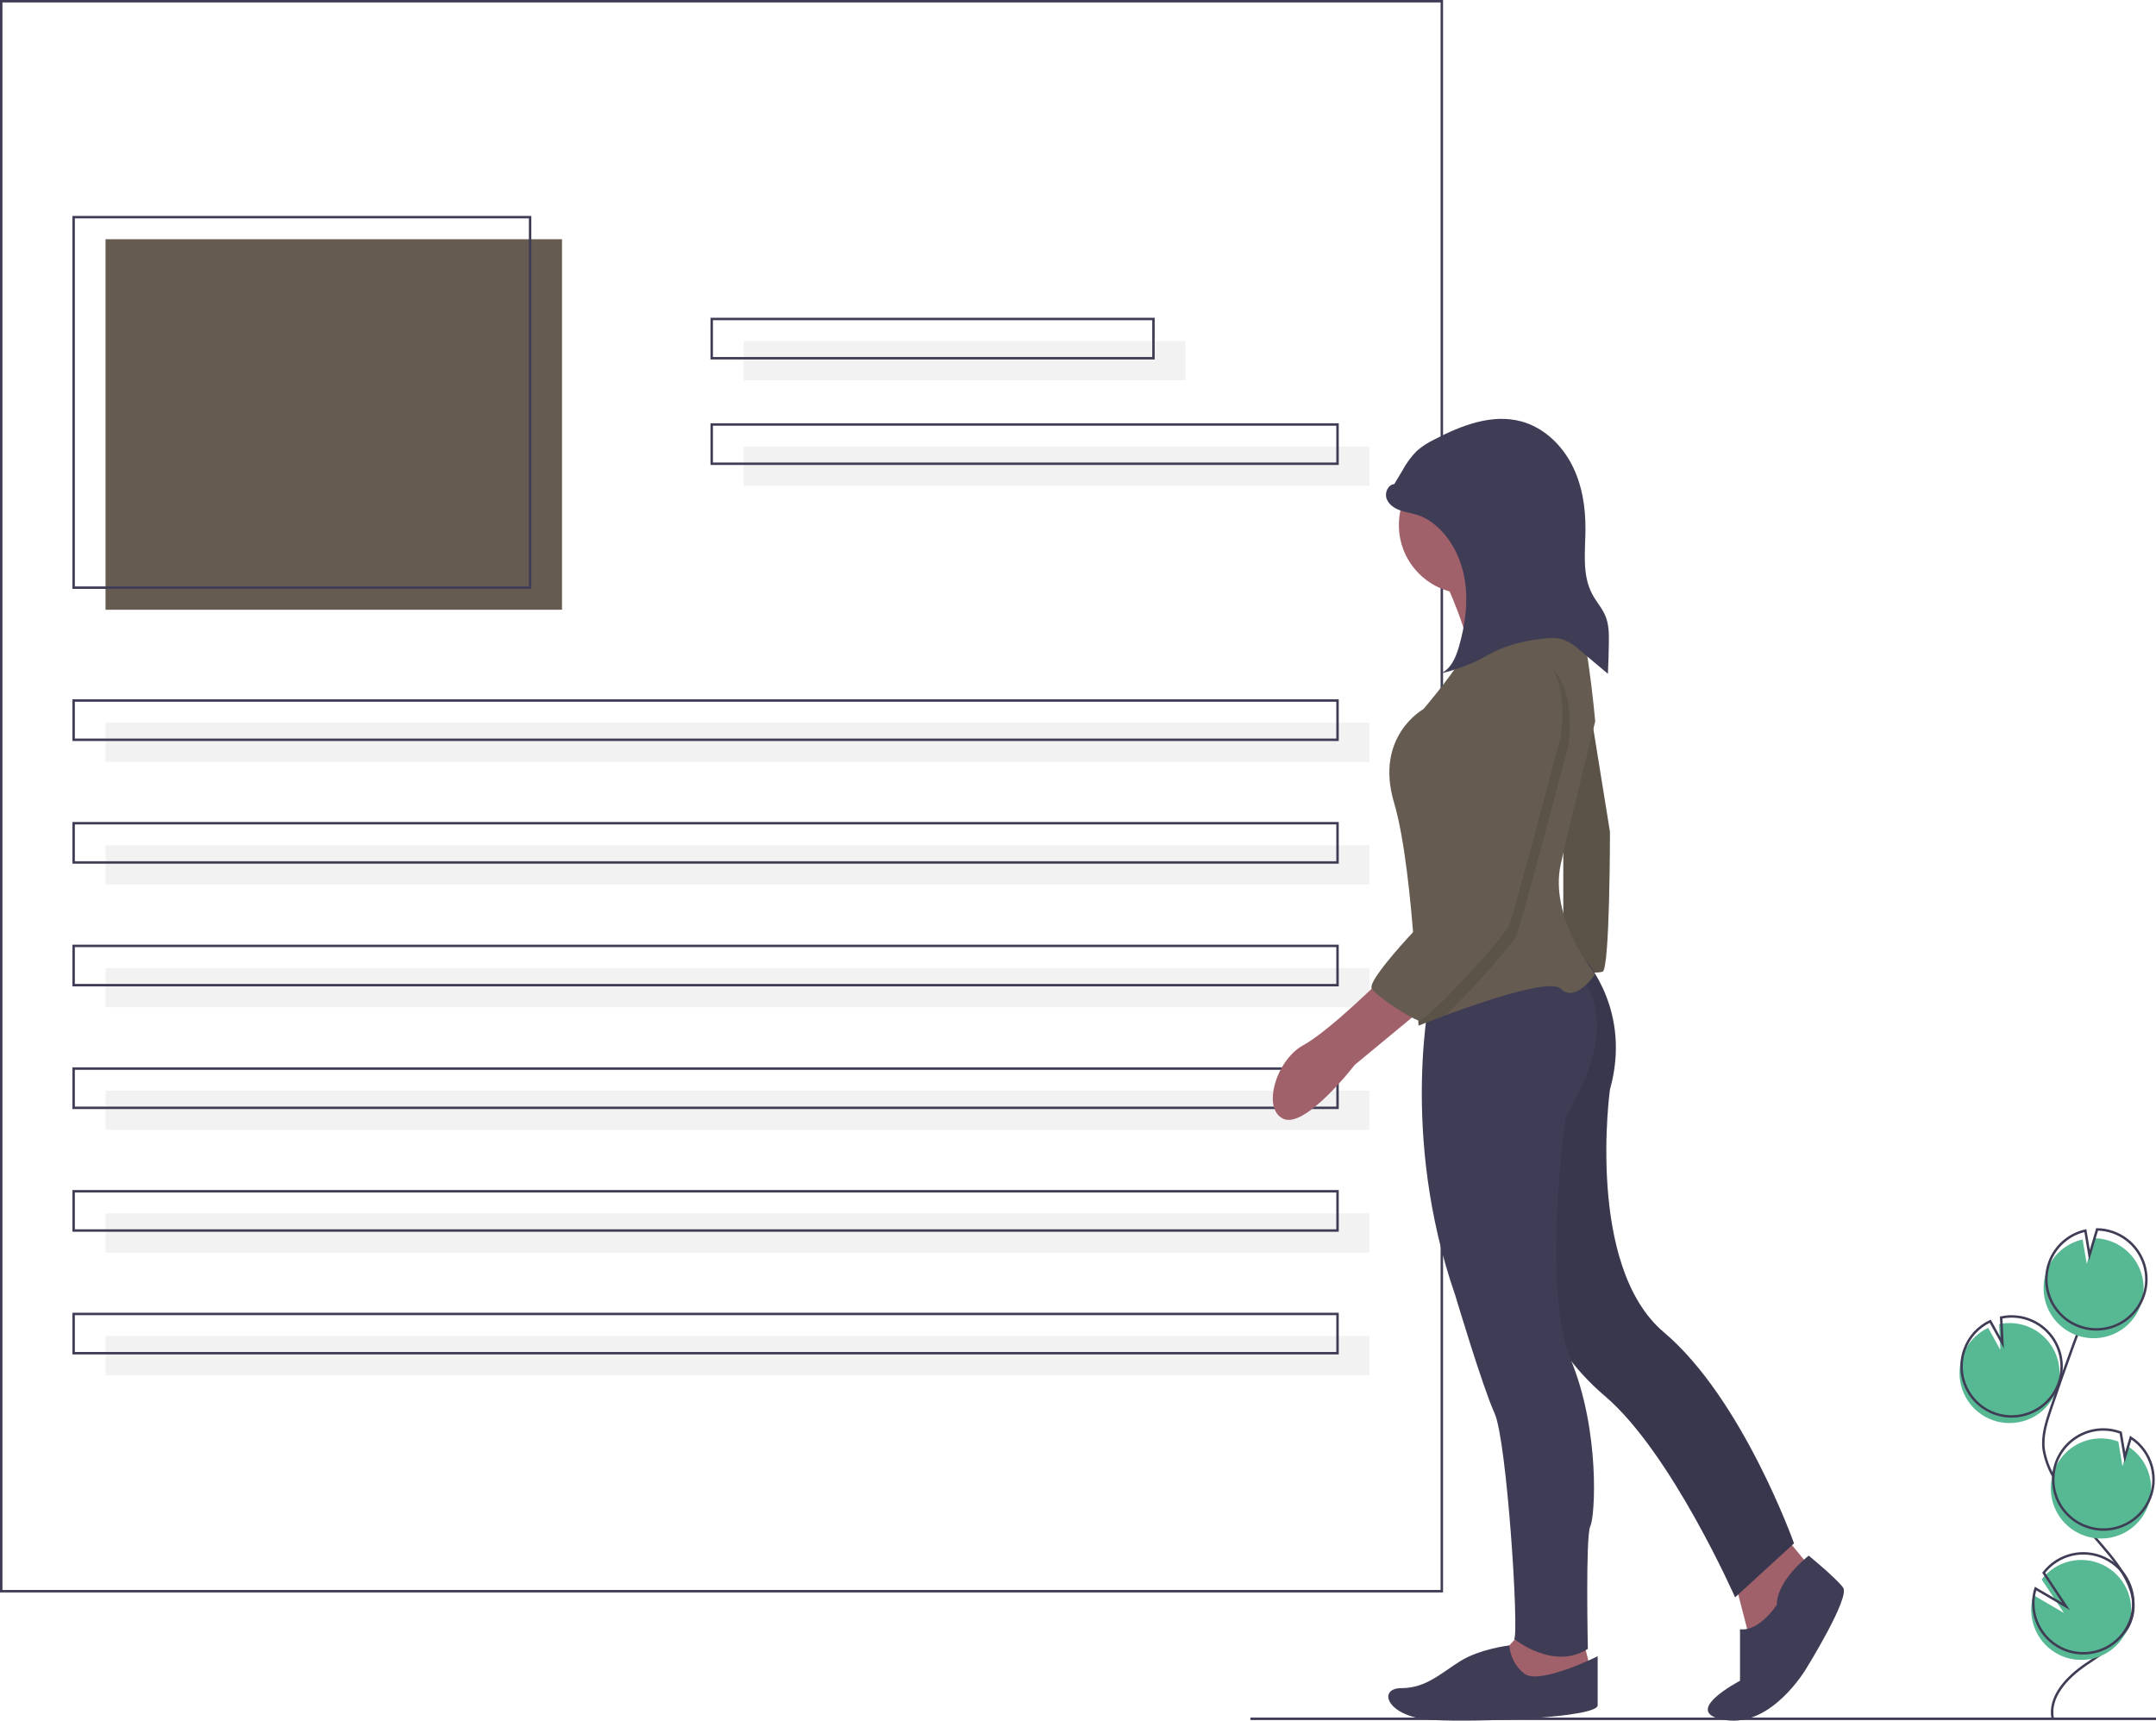
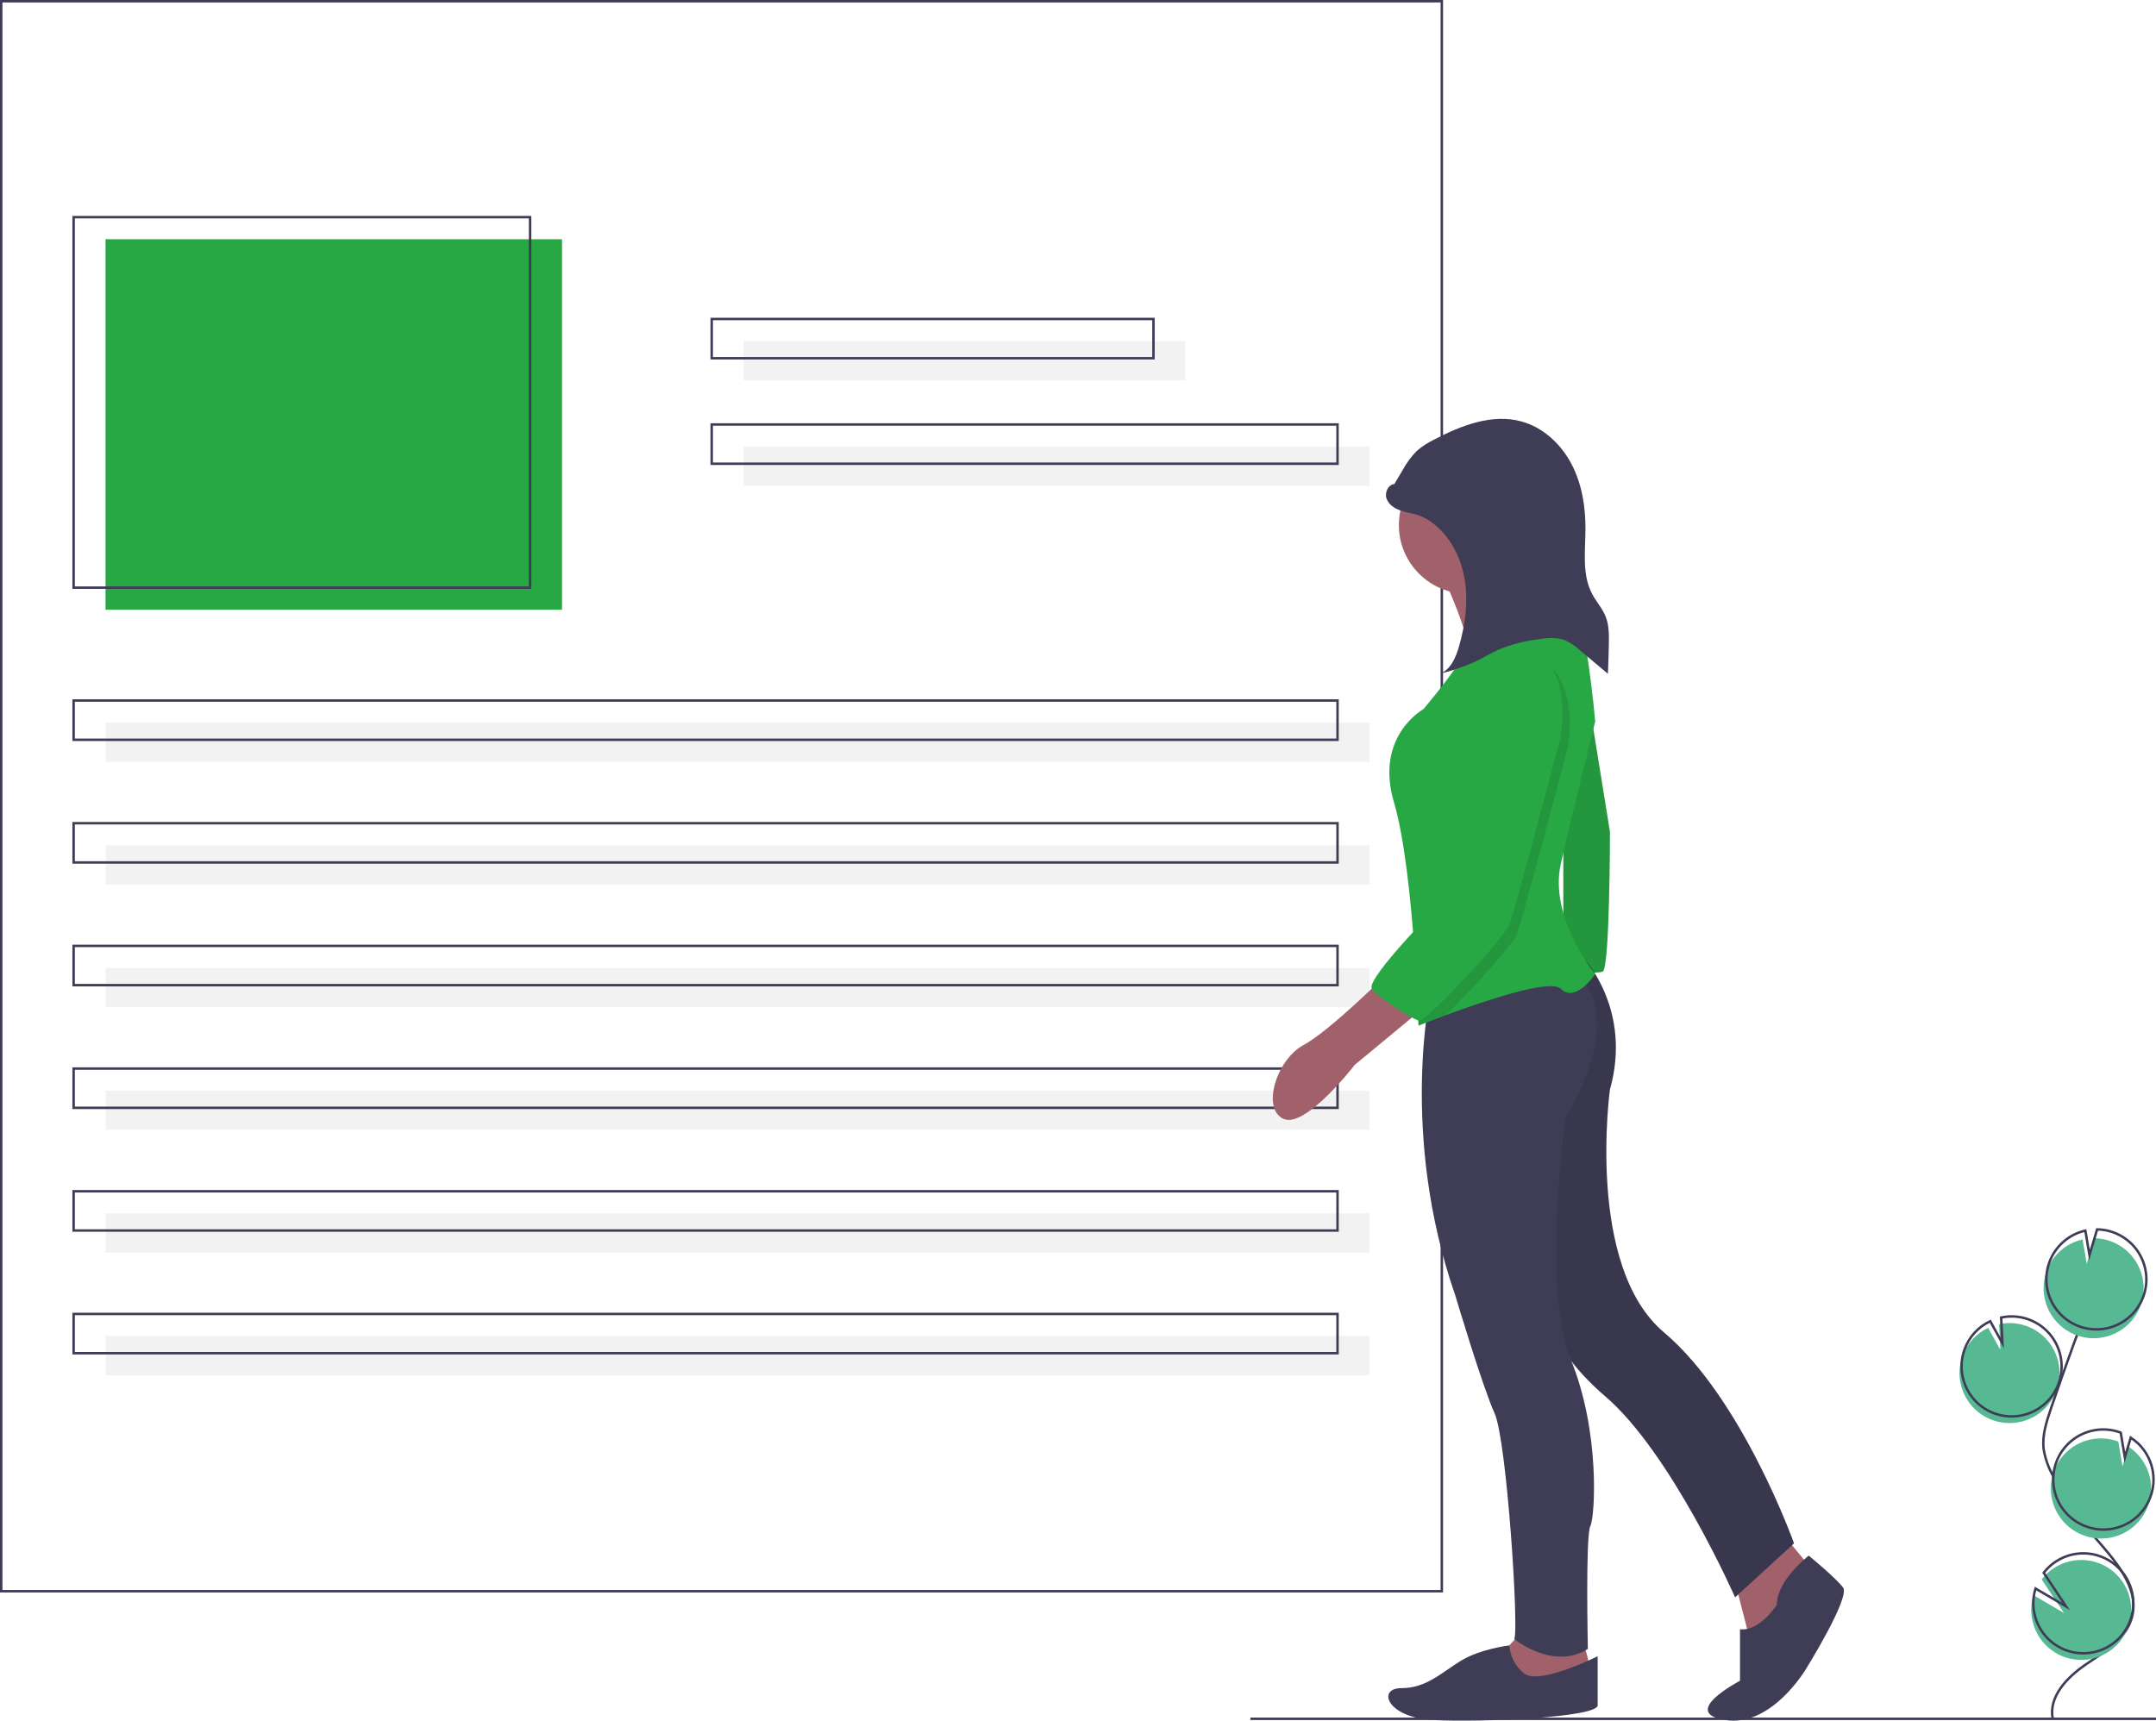
<svg xmlns="http://www.w3.org/2000/svg" id="a0f752ea-7802-4b2f-97ae-90aebf84c2db" data-name="Layer 1" width="878.5" height="701.26" viewBox="0 0 878.5 701.26">
-   <rect x="43" y="97.5" width="186" height="151" fill="#655b50" />
+   <rect x="43" y="97.5" width="186" height="151" fill="#28a745" />
  <rect x="43" y="294.5" width="515" height="16" fill="#f2f2f2" />
  <rect x="30" y="88.5" width="186" height="151" fill="none" stroke="#3f3d56" stroke-miterlimit="10" />
  <rect x="303" y="139" width="180" height="16" fill="#f2f2f2" />
  <rect x="303" y="182" width="255" height="16" fill="#f2f2f2" />
  <rect x="290" y="130" width="180" height="16" fill="none" stroke="#3f3d56" stroke-miterlimit="10" />
  <rect x="290" y="173" width="255" height="16" fill="none" stroke="#3f3d56" stroke-miterlimit="10" />
  <rect x="30" y="285.5" width="515" height="16" fill="none" stroke="#3f3d56" stroke-miterlimit="10" />
  <rect x="43" y="344.5" width="515" height="16" fill="#f2f2f2" />
  <rect x="30" y="335.5" width="515" height="16" fill="none" stroke="#3f3d56" stroke-miterlimit="10" />
  <rect x="43" y="394.5" width="515" height="16" fill="#f2f2f2" />
  <rect x="30" y="385.5" width="515" height="16" fill="none" stroke="#3f3d56" stroke-miterlimit="10" />
  <rect x="43" y="444.5" width="515" height="16" fill="#f2f2f2" />
  <rect x="30" y="435.5" width="515" height="16" fill="none" stroke="#3f3d56" stroke-miterlimit="10" />
  <rect x="43" y="494.5" width="515" height="16" fill="#f2f2f2" />
  <rect x="30" y="485.5" width="515" height="16" fill="none" stroke="#3f3d56" stroke-miterlimit="10" />
  <rect x="43" y="544.5" width="515" height="16" fill="#f2f2f2" />
  <rect x="30" y="535.5" width="515" height="16" fill="none" stroke="#3f3d56" stroke-miterlimit="10" />
  <rect x="0.5" y="0.5" width="587" height="648" fill="none" stroke="#3f3d56" stroke-miterlimit="10" />
  <path d="M972.358,677.869a20.382,20.382,0,1,0,2.714-39.09l.51,10.491-4.963-8.991a20.305,20.305,0,0,0-10.463,11.48,19.987,19.987,0,0,0-1.172,5.513A20.378,20.378,0,0,0,972.358,677.869Z" transform="translate(-160.5 -99.12024)" fill="#57b894" />
  <path d="M996.916,799.544c-1.752-8.922,5.84-16.831,13.339-21.973s16.262-10.193,18.82-18.917c3.677-12.539-7.276-24.023-15.802-33.926a122.709,122.709,0,0,1-16.182-24.05,33.105,33.105,0,0,1-3.871-10.935c-.672-5.558,1.113-11.089,2.912-16.391q8.989-26.492,19.223-52.541" transform="translate(-160.5 -99.12024)" fill="none" stroke="#3f3d56" stroke-miterlimit="10" />
  <path d="M973.197,675.168a20.382,20.382,0,1,0,2.714-39.09l.51,10.491-4.963-8.991a20.305,20.305,0,0,0-10.463,11.48,19.987,19.987,0,0,0-1.172,5.513A20.378,20.378,0,0,0,973.197,675.168Z" transform="translate(-160.5 -99.12024)" fill="none" stroke="#3f3d56" stroke-miterlimit="10" />
  <path d="M994.425,617.189a20.358,20.358,0,0,1,14.67-12.925l1.678,9.973,3.111-10.475a20.38,20.38,0,1,1-19.46,13.426Z" transform="translate(-160.5 -99.12024)" fill="#57b894" />
  <path d="M995.544,613.587a20.358,20.358,0,0,1,14.67-12.925l1.678,9.973,3.111-10.475A20.38,20.38,0,1,1,995.544,613.587Z" transform="translate(-160.5 -99.12024)" fill="none" stroke="#3f3d56" stroke-miterlimit="10" />
  <path d="M1009.696,724.93a20.38,20.38,0,0,0,18.038-36.257l-2.391,8.049-1.695-10.091a.353.353,0,0,0-.052-.02,20.381,20.381,0,1,0-13.9,38.318Z" transform="translate(-160.5 -99.12024)" fill="#57b894" />
  <path d="M1010.666,721.283a20.38,20.38,0,0,0,18.038-36.257l-2.391,8.049-1.695-10.091a.355.355,0,0,0-.052-.02,20.381,20.381,0,1,0-13.9,38.318Z" transform="translate(-160.5 -99.12024)" fill="none" stroke="#3f3d56" stroke-miterlimit="10" />
  <path d="M988.477,758.779a20.371,20.371,0,1,0,3.928-15.96l9.081,13.668-12.408-7.255A20.19,20.19,0,0,0,988.477,758.779Z" transform="translate(-160.5 -99.12024)" fill="#57b894" />
  <path d="M989.317,756.078a20.371,20.371,0,1,0,3.928-15.96l9.081,13.668-12.408-7.255A20.19,20.19,0,0,0,989.317,756.078Z" transform="translate(-160.5 -99.12024)" fill="none" stroke="#3f3d56" stroke-miterlimit="10" />
  <path d="M748.5,334.12s12.5,26.5,10.5,34.5a21.9,21.9,0,0,0,1.5,14.5l23-1,21.5-20.5s-32.5-22.5-30.5-33.5S748.5,334.12,748.5,334.12Z" transform="translate(-160.5 -99.12024)" fill="#a0616a" />
-   <path d="M806.5,376.12l10,62s0,56-3,57-16,0-16,0v-63l4-55Z" transform="translate(-160.5 -99.12024)" fill="#655b50" />
+   <path d="M806.5,376.12l10,62s0,56-3,57-16,0-16,0v-63l4-55Z" transform="translate(-160.5 -99.12024)" fill="#28a745" />
  <path d="M806.5,376.12l10,62s0,56-3,57-16,0-16,0v-63l4-55Z" transform="translate(-160.5 -99.12024)" opacity="0.1" />
  <polygon points="706 641 714 672 726 663 737 638 723 621 706 641" fill="#a0616a" />
  <path d="M897.5,733.12s-13,10-13,20c0,0-7,11-15,10v21s-25,13-6,16,33-21,33-21,18-29,15-33S897.5,733.12,897.5,733.12Z" transform="translate(-160.5 -99.12024)" fill="#3f3d56" />
  <path d="M806.426,490.394S825.5,511.12,816.5,543.12c0,0-10,72,22,99s53,86,53,86l-24,22s-26-59-53-82-30-49-30-49v-91l-5-38Z" transform="translate(-160.5 -99.12024)" fill="#3f3d56" />
  <path d="M806.426,490.394S825.5,511.12,816.5,543.12c0,0-10,72,22,99s53,86,53,86l-24,22s-26-59-53-82-30-49-30-49v-91l-5-38Z" transform="translate(-160.5 -99.12024)" opacity="0.1" />
  <polygon points="621 664 611 675 615 684 627 688 648 680 645 668 621 664" fill="#a0616a" />
  <path d="M811.5,774.12s-24,12-30,7a16.034,16.034,0,0,1-5.983-11.419s-12.017,1.419-20.017,6.419-14,11-24,11-6,12,13,13,67-1,67-6Z" transform="translate(-160.5 -99.12024)" fill="#3f3d56" />
  <path d="M743.5,503.12s-13,58,10,124c0,0,11,37,16,48s10,89,8,92c0,0,16,13,30,4,0,0-1-46,1-50s4-39-8-68-2-99-2-99,24-36,6-57Z" transform="translate(-160.5 -99.12024)" fill="#3f3d56" />
  <circle cx="598" cy="214" r="28" fill="#a0616a" />
-   <path d="M810.5,496.12s-8,12-14,6c-4.23-4.23-31.31,4.96-46.93,10.75-6.54,2.42-11.07,4.25-11.07,4.25s-.43-13.86-1.7-31.41c-1.46-20.14-4.02-45.16-8.3-59.59-8-27,12-38,12-38s17-20,16-23,45-18,45-18c5,1,9,46,9,46s-9,36-14,58S810.5,496.12,810.5,496.12Z" transform="translate(-160.5 -99.12024)" fill="#655b50" />
+   <path d="M810.5,496.12s-8,12-14,6c-4.23-4.23-31.31,4.96-46.93,10.75-6.54,2.42-11.07,4.25-11.07,4.25s-.43-13.86-1.7-31.41c-1.46-20.14-4.02-45.16-8.3-59.59-8-27,12-38,12-38s17-20,16-23,45-18,45-18c5,1,9,46,9,46s-9,36-14,58S810.5,496.12,810.5,496.12Z" transform="translate(-160.5 -99.12024)" fill="#28a745" />
  <path d="M724.5,497.12s-22,22-33,28-17,26-8,30,29-22,29-22l29-24Z" transform="translate(-160.5 -99.12024)" fill="#a0616a" />
  <path d="M728.657,296.398c-2.558.228-4.02,3.449-3.194,5.881s3.198,4.022,5.622,4.873,5.014,1.141,7.44,1.983a21.897,21.897,0,0,1,6.614,3.841c6.912,5.661,11.005,14.286,12.308,23.125s.004,17.896-2.452,26.486c-1.302,4.55-3.427,9.537-7.875,11.154a88.476,88.476,0,0,0,14.202-4.816c3.363-1.584,6.52-3.589,9.919-5.094a62.192,62.192,0,0,1,15.705-4.118c3.786-.589,7.787-1.039,11.342.389a22.8,22.8,0,0,1,5.945,4.009l11.435,9.608q.299-6.266.394-12.539c.056-3.635.041-7.375-1.298-10.755-1.322-3.337-3.834-6.057-5.514-9.228-4.158-7.847-2.803-17.3-2.726-26.18.08-9.195-1.4-18.565-5.657-26.715s-11.525-14.975-20.39-17.415c-11.949-3.289-24.545,1.606-35.529,7.347a32.224,32.224,0,0,0-7.164,4.663,34.819,34.819,0,0,0-5.824,7.941l-5.438,9.112" transform="translate(-160.5 -99.12024)" fill="#3f3d56" />
  <path d="M799.5,403.12s-19,72-21,77c-1.44,3.59-18.38,22.69-28.93,32.75-6.54,2.42-11.07,4.25-11.07,4.25s-.43-13.86-1.7-31.41C744.94,476.68,753.5,468.12,753.5,468.12s9-55,8-76,20-26,20-26C805.5,369.12,799.5,403.12,799.5,403.12Z" transform="translate(-160.5 -99.12024)" opacity="0.1" />
-   <path d="M778.5,362.12s-21,5-20,26-8,76-8,76-34,34-31,38,15.853,11.864,18.927,12.932S773.5,481.12,775.5,476.12s21-77,21-77S802.5,365.12,778.5,362.12Z" transform="translate(-160.5 -99.12024)" fill="#655b50" />
+   <path d="M778.5,362.12s-21,5-20,26-8,76-8,76-34,34-31,38,15.853,11.864,18.927,12.932S773.5,481.12,775.5,476.12s21-77,21-77S802.5,365.12,778.5,362.12Z" transform="translate(-160.5 -99.12024)" fill="#28a745" />
  <line x1="509.5" y1="700.5" x2="878.5" y2="700.5" fill="none" stroke="#3f3d56" stroke-miterlimit="10" />
</svg>
